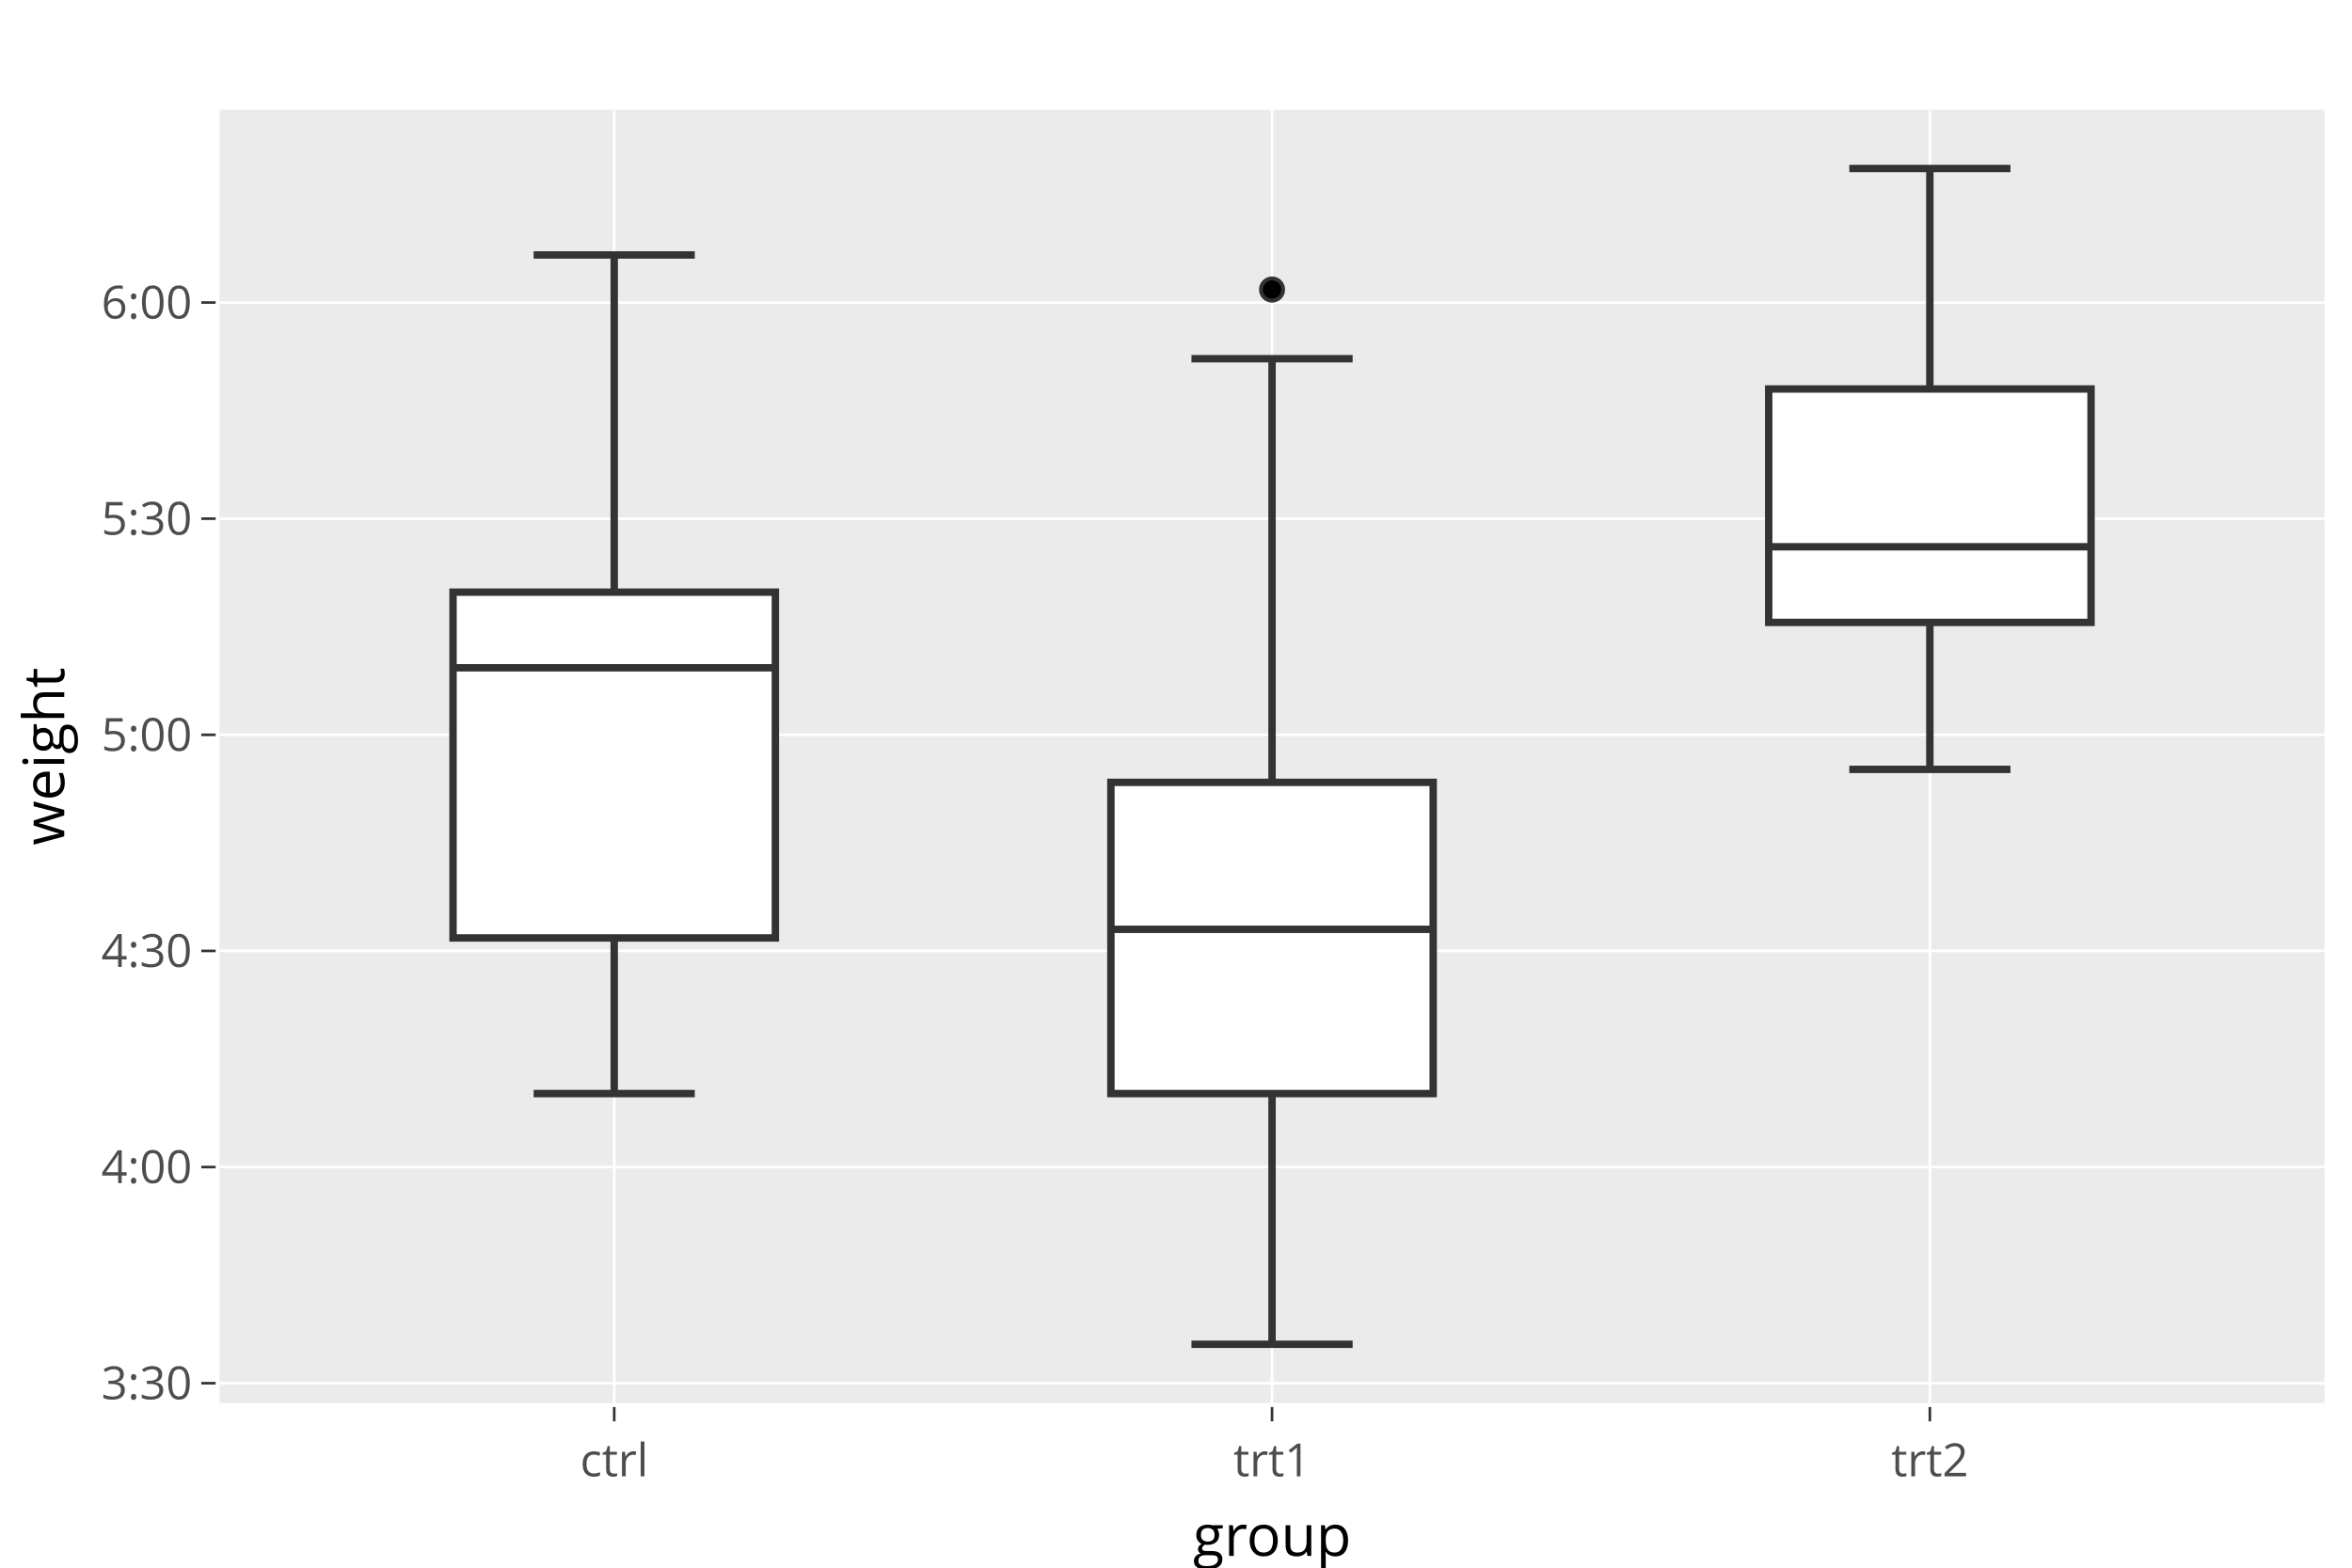
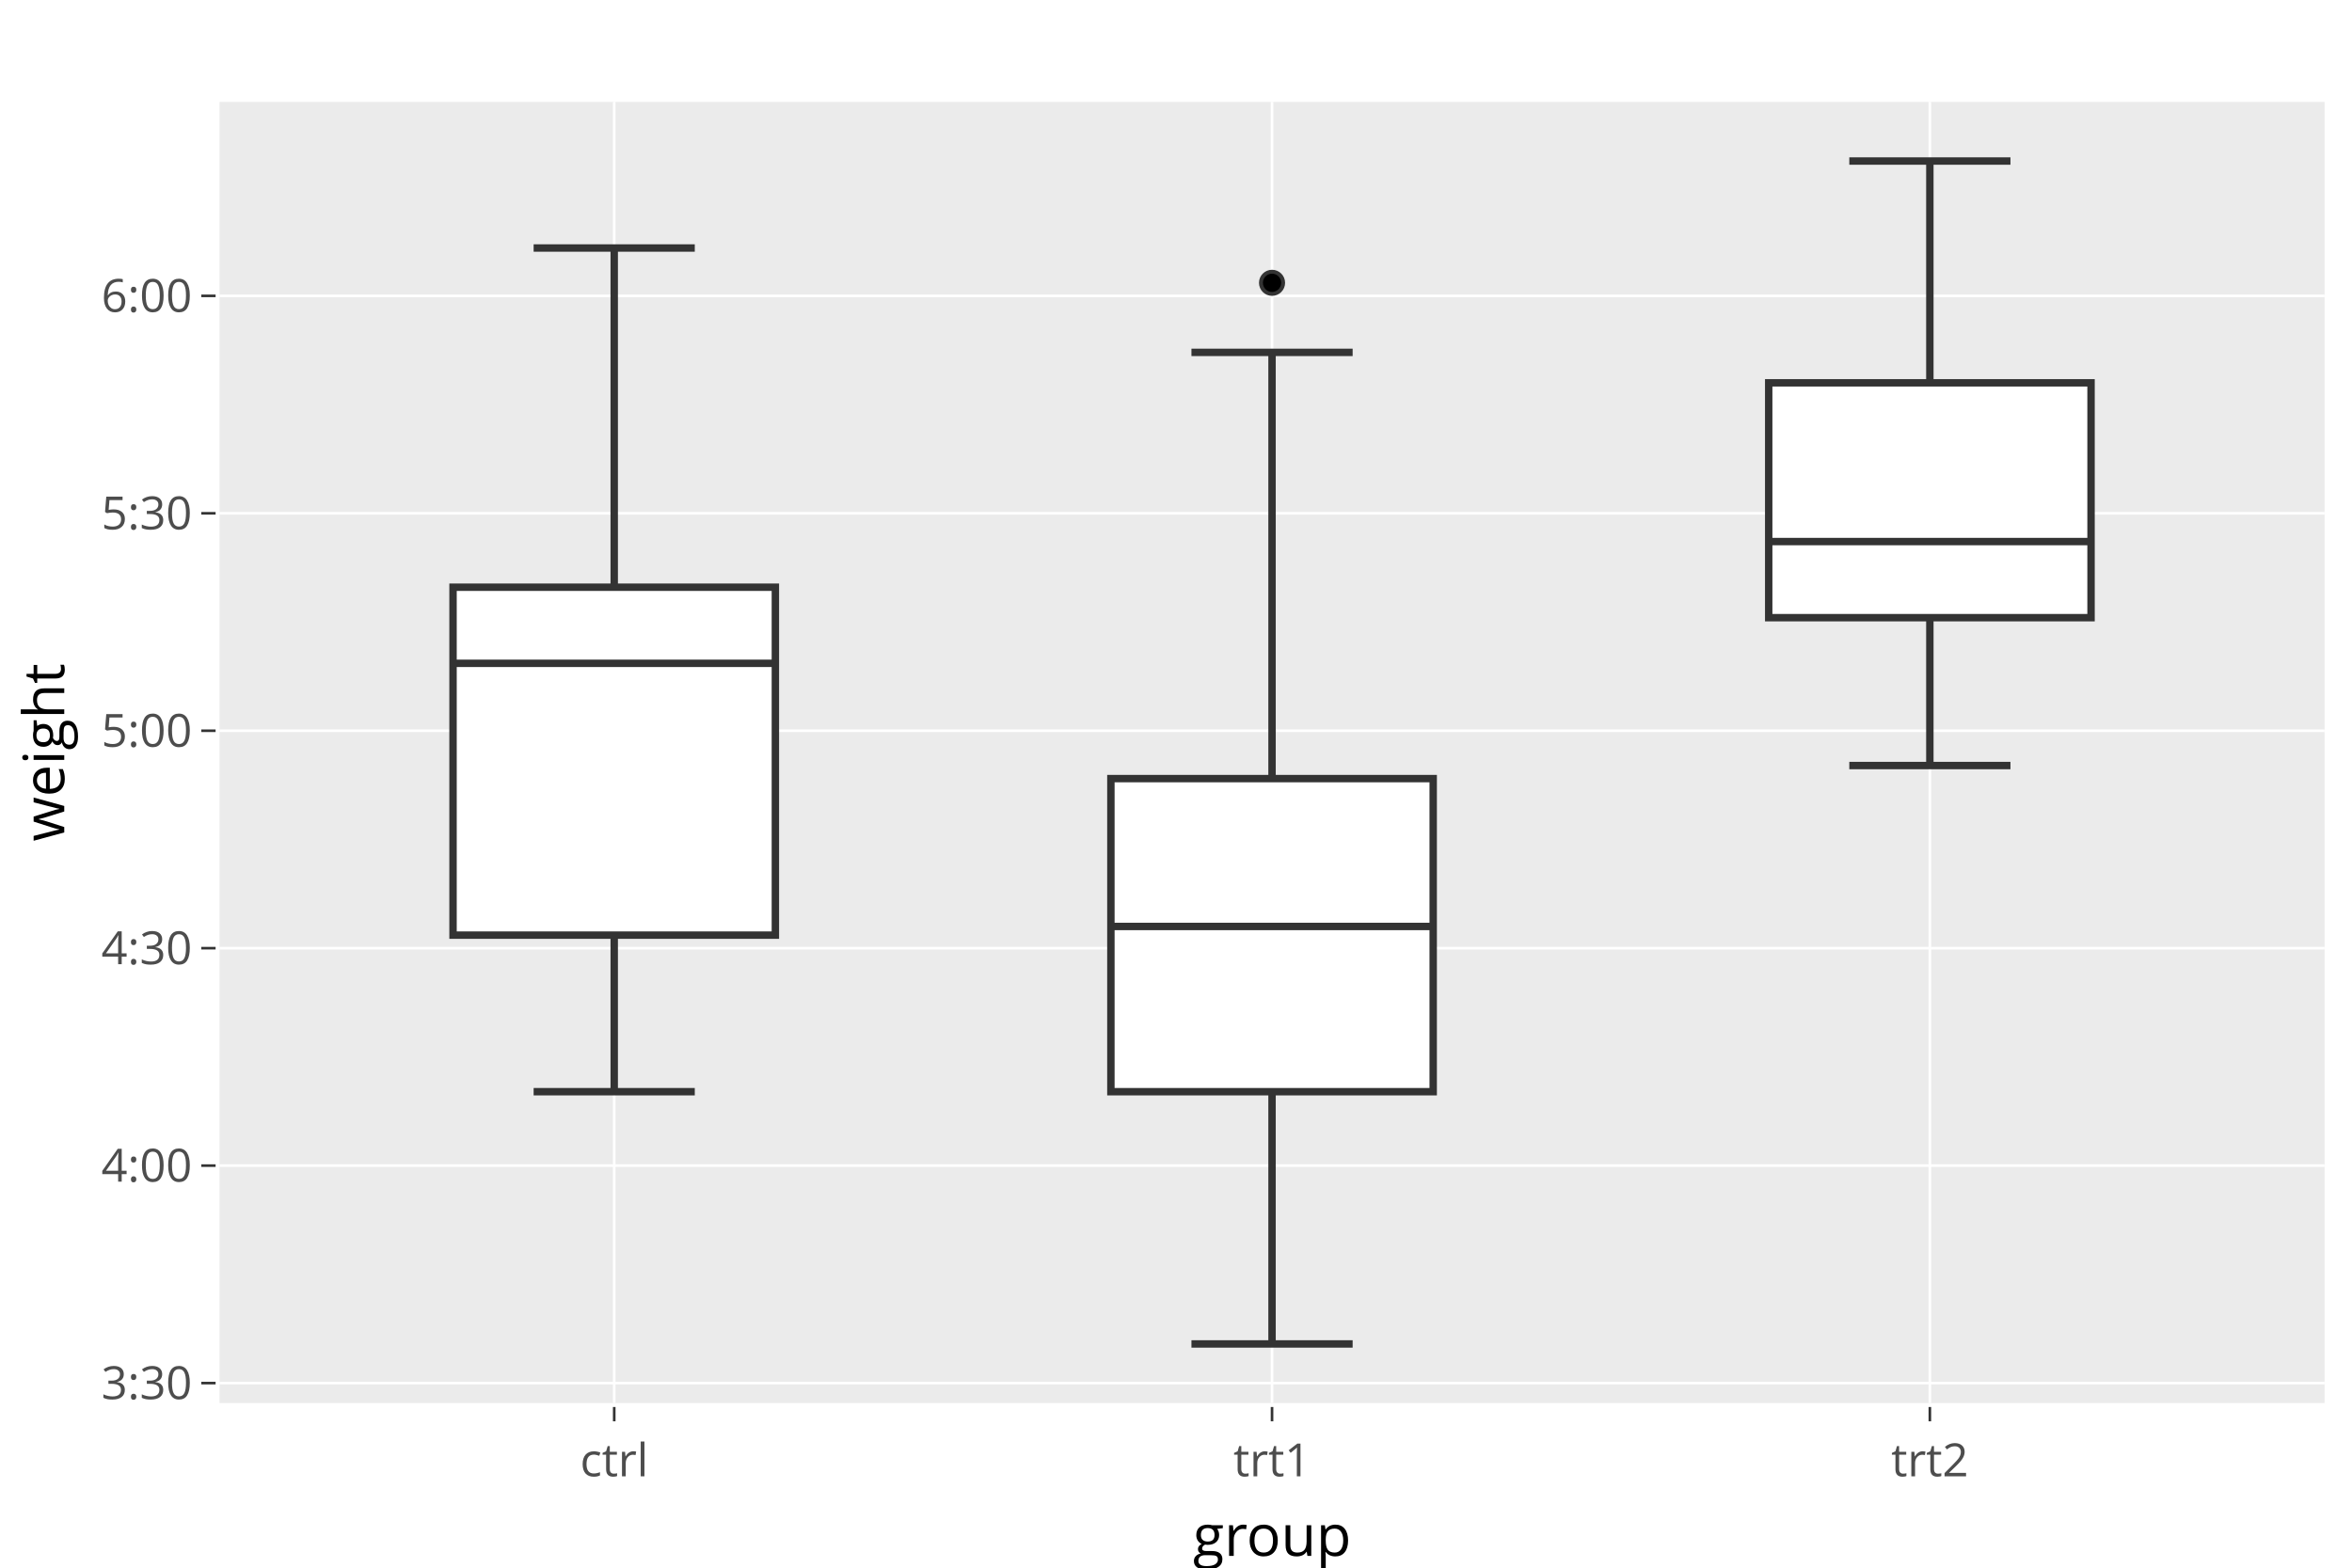
<svg xmlns="http://www.w3.org/2000/svg" class="main-svg" width="600" height="400" viewBox="0 0 600 400">
  <rect x="0" y="0" width="600" height="400" style="fill: rgb(255, 255, 255); fill-opacity: 1;" />
  <defs id="defs-">
    <g class="clips">
      <clipPath id="clipxyplot" class="plotclip">
-         <rect width="537" height="330" />
+         <rect width="537" height="332" />
      </clipPath>
      <clipPath class="axesclip" id="clipx">
        <rect x="56" y="0" width="537" height="400" />
      </clipPath>
      <clipPath class="axesclip" id="clipy">
-         <rect x="0" y="28" width="600" height="330" />
+         <rect x="0" y="26" width="600" height="332" />
      </clipPath>
      <clipPath class="axesclip" id="clipxy">
-         <rect x="56" y="28" width="537" height="330" />
+         <rect x="56" y="26" width="537" height="332" />
      </clipPath>
    </g>
    <g class="gradients" />
  </defs>
  <g class="bglayer">
-     <rect class="bg" x="56" y="28" width="537" height="330" style="fill: rgb(235, 235, 235); fill-opacity: 1; stroke-width: 0;" />
+     <rect class="bg" x="56" y="26" width="537" height="332" style="fill: rgb(235, 235, 235); fill-opacity: 1; stroke-width: 0;" />
  </g>
  <g class="layer-below">
    <g class="imagelayer" />
    <g class="shapelayer" />
  </g>
  <g class="cartesianlayer">
    <g class="subplot xy">
      <g class="layer-subplot">
        <g class="shapelayer" />
        <g class="imagelayer" />
      </g>
      <g class="gridlayer">
        <g class="x">
-           <path class="xgrid crisp" d="M0,28v330" transform="translate(156.69,0)" style="stroke: rgb(255, 255, 255); stroke-opacity: 1; stroke-width: 0.664px;" />
-           <path class="xgrid crisp" d="M0,28v330" transform="translate(324.5,0)" style="stroke: rgb(255, 255, 255); stroke-opacity: 1; stroke-width: 0.664px;" />
-           <path class="xgrid crisp" d="M0,28v330" transform="translate(492.31,0)" style="stroke: rgb(255, 255, 255); stroke-opacity: 1; stroke-width: 0.664px;" />
+           <path class="xgrid crisp" d="M0,26v332" transform="translate(156.69,0)" style="stroke: rgb(255, 255, 255); stroke-opacity: 1; stroke-width: 0.664px;" />
+           <path class="xgrid crisp" d="M0,26v332" transform="translate(324.5,0)" style="stroke: rgb(255, 255, 255); stroke-opacity: 1; stroke-width: 0.664px;" />
+           <path class="xgrid crisp" d="M0,26v332" transform="translate(492.31,0)" style="stroke: rgb(255, 255, 255); stroke-opacity: 1; stroke-width: 0.664px;" />
        </g>
        <g class="y">
-           <path class="ygrid crisp" d="M56,0h537" transform="translate(0,352.93)" style="stroke: rgb(255, 255, 255); stroke-opacity: 1; stroke-width: 0.664px;" />
-           <path class="ygrid crisp" d="M56,0h537" transform="translate(0,297.78)" style="stroke: rgb(255, 255, 255); stroke-opacity: 1; stroke-width: 0.664px;" />
-           <path class="ygrid crisp" d="M56,0h537" transform="translate(0,242.63)" style="stroke: rgb(255, 255, 255); stroke-opacity: 1; stroke-width: 0.664px;" />
-           <path class="ygrid crisp" d="M56,0h537" transform="translate(0,187.49)" style="stroke: rgb(255, 255, 255); stroke-opacity: 1; stroke-width: 0.664px;" />
-           <path class="ygrid crisp" d="M56,0h537" transform="translate(0,132.34)" style="stroke: rgb(255, 255, 255); stroke-opacity: 1; stroke-width: 0.664px;" />
-           <path class="ygrid crisp" d="M56,0h537" transform="translate(0,77.19)" style="stroke: rgb(255, 255, 255); stroke-opacity: 1; stroke-width: 0.664px;" />
+           <path class="ygrid crisp" d="M56,0h537" transform="translate(0,352.9)" style="stroke: rgb(255, 255, 255); stroke-opacity: 1; stroke-width: 0.664px;" />
+           <path class="ygrid crisp" d="M56,0h537" transform="translate(0,297.41)" style="stroke: rgb(255, 255, 255); stroke-opacity: 1; stroke-width: 0.664px;" />
+           <path class="ygrid crisp" d="M56,0h537" transform="translate(0,241.93)" style="stroke: rgb(255, 255, 255); stroke-opacity: 1; stroke-width: 0.664px;" />
+           <path class="ygrid crisp" d="M56,0h537" transform="translate(0,186.45)" style="stroke: rgb(255, 255, 255); stroke-opacity: 1; stroke-width: 0.664px;" />
+           <path class="ygrid crisp" d="M56,0h537" transform="translate(0,130.97)" style="stroke: rgb(255, 255, 255); stroke-opacity: 1; stroke-width: 0.664px;" />
+           <path class="ygrid crisp" d="M56,0h537" transform="translate(0,75.49)" style="stroke: rgb(255, 255, 255); stroke-opacity: 1; stroke-width: 0.664px;" />
        </g>
      </g>
      <g class="zerolinelayer" />
      <path class="xlines-below" />
      <path class="ylines-below" />
      <g class="overlines-below" />
      <g class="xaxislayer-below" />
      <g class="yaxislayer-below" />
      <g class="overaxes-below" />
-       <g class="plot" transform="translate(56, 28)" clip-path="url(#clipxyplot)">
+       <g class="plot" transform="translate(56, 26)" clip-path="url(#clipxyplot)">
        <g class="boxlayer mlayer">
          <g class="trace boxes" style="opacity: 1;">
-             <path class="box" d="M59.57,142.39H141.8M59.57,211.32H141.8V123.09H59.57ZM100.69,211.32V251.03M100.69,123.09V37.06M80.13,251.03H121.24M80.13,37.06H121.24" style="vector-effect: non-scaling-stroke; stroke-width: 1.89px; stroke: rgb(51, 51, 51); stroke-opacity: 1; fill: rgb(255, 255, 255); fill-opacity: 1;" />
-             <path class="box" d="M227.39,209.12H309.61M227.39,251.03H309.61V171.62H227.39ZM268.5,251.03V315M268.5,171.62V63.53M247.94,315H289.06M247.94,63.53H289.06" style="vector-effect: non-scaling-stroke; stroke-width: 1.89px; stroke: rgb(51, 51, 51); stroke-opacity: 1; fill: rgb(255, 255, 255); fill-opacity: 1;" />
-             <path class="box" d="M395.2,111.51H477.43M395.2,130.81H477.43V71.25H395.2ZM436.31,130.81V168.31M436.31,71.25V15M415.76,168.31H456.87M415.76,15H456.87" style="vector-effect: non-scaling-stroke; stroke-width: 1.89px; stroke: rgb(51, 51, 51); stroke-opacity: 1; fill: rgb(255, 255, 255); fill-opacity: 1;" />
+             <path class="box" d="M59.57,143.25H141.8M59.57,212.6H141.8V123.83H59.57ZM100.69,212.6V252.55M100.69,123.83V37.28M80.13,252.55H121.24M80.13,37.28H121.24" style="vector-effect: non-scaling-stroke; stroke-width: 1.89px; stroke: rgb(51, 51, 51); stroke-opacity: 1; fill: rgb(255, 255, 255); fill-opacity: 1;" />
+             <path class="box" d="M227.39,210.39H309.61M227.39,252.55H309.61V172.66H227.39ZM268.5,252.55V316.91M268.5,172.66V63.91M247.94,316.91H289.06M247.94,63.91H289.06" style="vector-effect: non-scaling-stroke; stroke-width: 1.89px; stroke: rgb(51, 51, 51); stroke-opacity: 1; fill: rgb(255, 255, 255); fill-opacity: 1;" />
+             <path class="box" d="M395.2,112.18H477.43M395.2,131.6H477.43V71.68H395.2ZM436.31,131.6V169.33M436.31,71.68V15.09M415.76,169.33H456.87M415.76,15.09H456.87" style="vector-effect: non-scaling-stroke; stroke-width: 1.89px; stroke: rgb(51, 51, 51); stroke-opacity: 1; fill: rgb(255, 255, 255); fill-opacity: 1;" />
            <g class="points" />
            <g class="points">
-               <path class="point" transform="translate(268.5,45.88)" d="M2.83,0A2.83,2.83 0 1,1 0,-2.83A2.83,2.83 0 0,1 2.83,0Z" style="opacity: 1; stroke-width: 1px; fill: rgb(0, 0, 0); fill-opacity: 1; stroke: rgb(51, 51, 51); stroke-opacity: 1;" />
+               <path class="point" transform="translate(268.5,46.16)" d="M2.83,0A2.83,2.83 0 1,1 0,-2.83A2.83,2.83 0 0,1 2.83,0Z" style="opacity: 1; stroke-width: 1px; fill: rgb(0, 0, 0); fill-opacity: 1; stroke: rgb(51, 51, 51); stroke-opacity: 1;" />
            </g>
            <g class="points" />
          </g>
        </g>
      </g>
      <g class="overplot" />
      <path class="xlines-above crisp" d="" style="fill: none; stroke-width: 1px; stroke: rgb(0, 0, 0); stroke-opacity: 0;" />
      <path class="ylines-above crisp" d="" style="fill: none; stroke-width: 1px; stroke: rgb(0, 0, 0); stroke-opacity: 0;" />
      <g class="overlines-above" />
      <g class="xaxislayer-above">
        <path class="xtick ticks crisp" d="M0,359v3.653" transform="translate(156.69,0)" style="stroke: rgb(51, 51, 51); stroke-opacity: 1; stroke-width: 0.664px;" />
        <path class="xtick ticks crisp" d="M0,359v3.653" transform="translate(324.5,0)" style="stroke: rgb(51, 51, 51); stroke-opacity: 1; stroke-width: 0.664px;" />
        <path class="xtick ticks crisp" d="M0,359v3.653" transform="translate(492.31,0)" style="stroke: rgb(51, 51, 51); stroke-opacity: 1; stroke-width: 0.664px;" />
        <g class="xtick">
          <text text-anchor="middle" x="0" y="376.68" transform="translate(156.69,0)" style="font-family: 'Open Sans', verdana, arial, sans-serif; font-size: 11.69px; fill: rgb(77, 77, 77); fill-opacity: 1; white-space: pre;">ctrl</text>
        </g>
        <g class="xtick">
          <text text-anchor="middle" x="0" y="376.68" transform="translate(324.5,0)" style="font-family: 'Open Sans', verdana, arial, sans-serif; font-size: 11.69px; fill: rgb(77, 77, 77); fill-opacity: 1; white-space: pre;">trt1</text>
        </g>
        <g class="xtick">
          <text text-anchor="middle" x="0" y="376.68" transform="translate(492.31,0)" style="font-family: 'Open Sans', verdana, arial, sans-serif; font-size: 11.69px; fill: rgb(77, 77, 77); fill-opacity: 1; white-space: pre;">trt2</text>
        </g>
      </g>
      <g class="yaxislayer-above">
-         <path class="ytick ticks crisp" d="M55,0h-3.653" transform="translate(0,352.93)" style="stroke: rgb(51, 51, 51); stroke-opacity: 1; stroke-width: 0.664px;" />
-         <path class="ytick ticks crisp" d="M55,0h-3.653" transform="translate(0,297.78)" style="stroke: rgb(51, 51, 51); stroke-opacity: 1; stroke-width: 0.664px;" />
-         <path class="ytick ticks crisp" d="M55,0h-3.653" transform="translate(0,242.63)" style="stroke: rgb(51, 51, 51); stroke-opacity: 1; stroke-width: 0.664px;" />
-         <path class="ytick ticks crisp" d="M55,0h-3.653" transform="translate(0,187.49)" style="stroke: rgb(51, 51, 51); stroke-opacity: 1; stroke-width: 0.664px;" />
-         <path class="ytick ticks crisp" d="M55,0h-3.653" transform="translate(0,132.34)" style="stroke: rgb(51, 51, 51); stroke-opacity: 1; stroke-width: 0.664px;" />
-         <path class="ytick ticks crisp" d="M55,0h-3.653" transform="translate(0,77.19)" style="stroke: rgb(51, 51, 51); stroke-opacity: 1; stroke-width: 0.664px;" />
+         <path class="ytick ticks crisp" d="M55,0h-3.653" transform="translate(0,352.9)" style="stroke: rgb(51, 51, 51); stroke-opacity: 1; stroke-width: 0.664px;" />
+         <path class="ytick ticks crisp" d="M55,0h-3.653" transform="translate(0,297.41)" style="stroke: rgb(51, 51, 51); stroke-opacity: 1; stroke-width: 0.664px;" />
+         <path class="ytick ticks crisp" d="M55,0h-3.653" transform="translate(0,241.93)" style="stroke: rgb(51, 51, 51); stroke-opacity: 1; stroke-width: 0.664px;" />
+         <path class="ytick ticks crisp" d="M55,0h-3.653" transform="translate(0,186.45)" style="stroke: rgb(51, 51, 51); stroke-opacity: 1; stroke-width: 0.664px;" />
+         <path class="ytick ticks crisp" d="M55,0h-3.653" transform="translate(0,130.97)" style="stroke: rgb(51, 51, 51); stroke-opacity: 1; stroke-width: 0.664px;" />
+         <path class="ytick ticks crisp" d="M55,0h-3.653" transform="translate(0,75.49)" style="stroke: rgb(51, 51, 51); stroke-opacity: 1; stroke-width: 0.664px;" />
        <g class="ytick">
-           <text text-anchor="end" x="49.009" y="4.091" transform="translate(0,352.93)" style="font-family: 'Open Sans', verdana, arial, sans-serif; font-size: 11.69px; fill: rgb(77, 77, 77); fill-opacity: 1; white-space: pre;">3:30</text>
+           <text text-anchor="end" x="49.009" y="4.091" transform="translate(0,352.9)" style="font-family: 'Open Sans', verdana, arial, sans-serif; font-size: 11.69px; fill: rgb(77, 77, 77); fill-opacity: 1; white-space: pre;">3:30</text>
        </g>
        <g class="ytick">
-           <text text-anchor="end" x="49.009" y="4.091" transform="translate(0,297.78)" style="font-family: 'Open Sans', verdana, arial, sans-serif; font-size: 11.69px; fill: rgb(77, 77, 77); fill-opacity: 1; white-space: pre;">4:00</text>
+           <text text-anchor="end" x="49.009" y="4.091" transform="translate(0,297.41)" style="font-family: 'Open Sans', verdana, arial, sans-serif; font-size: 11.69px; fill: rgb(77, 77, 77); fill-opacity: 1; white-space: pre;">4:00</text>
        </g>
        <g class="ytick">
-           <text text-anchor="end" x="49.009" y="4.091" transform="translate(0,242.63)" style="font-family: 'Open Sans', verdana, arial, sans-serif; font-size: 11.69px; fill: rgb(77, 77, 77); fill-opacity: 1; white-space: pre;">4:30</text>
+           <text text-anchor="end" x="49.009" y="4.091" transform="translate(0,241.93)" style="font-family: 'Open Sans', verdana, arial, sans-serif; font-size: 11.69px; fill: rgb(77, 77, 77); fill-opacity: 1; white-space: pre;">4:30</text>
        </g>
        <g class="ytick">
-           <text text-anchor="end" x="49.009" y="4.091" transform="translate(0,187.49)" style="font-family: 'Open Sans', verdana, arial, sans-serif; font-size: 11.69px; fill: rgb(77, 77, 77); fill-opacity: 1; white-space: pre;">5:00</text>
+           <text text-anchor="end" x="49.009" y="4.091" transform="translate(0,186.45)" style="font-family: 'Open Sans', verdana, arial, sans-serif; font-size: 11.69px; fill: rgb(77, 77, 77); fill-opacity: 1; white-space: pre;">5:00</text>
        </g>
        <g class="ytick">
-           <text text-anchor="end" x="49.009" y="4.091" transform="translate(0,132.34)" style="font-family: 'Open Sans', verdana, arial, sans-serif; font-size: 11.69px; fill: rgb(77, 77, 77); fill-opacity: 1; white-space: pre;">5:30</text>
+           <text text-anchor="end" x="49.009" y="4.091" transform="translate(0,130.97)" style="font-family: 'Open Sans', verdana, arial, sans-serif; font-size: 11.69px; fill: rgb(77, 77, 77); fill-opacity: 1; white-space: pre;">5:30</text>
        </g>
        <g class="ytick">
-           <text text-anchor="end" x="49.009" y="4.091" transform="translate(0,77.19)" style="font-family: 'Open Sans', verdana, arial, sans-serif; font-size: 11.69px; fill: rgb(77, 77, 77); fill-opacity: 1; white-space: pre;">6:00</text>
+           <text text-anchor="end" x="49.009" y="4.091" transform="translate(0,75.49)" style="font-family: 'Open Sans', verdana, arial, sans-serif; font-size: 11.69px; fill: rgb(77, 77, 77); fill-opacity: 1; white-space: pre;">6:00</text>
        </g>
      </g>
      <g class="overaxes-above" />
    </g>
  </g>
  <g class="polarlayer" />
  <g class="ternarylayer" />
  <g class="geolayer" />
  <g class="pielayer" />
  <g class="glimages" />
  <defs id="topdefs-">
    <g class="clips" />
  </defs>
  <g class="layer-above">
    <g class="imagelayer" />
    <g class="shapelayer">
-       <path data-index="0" fill-rule="evenodd" d="M56,358H593V28H56Z" style="opacity: 1; stroke: rgb(0, 0, 0); stroke-opacity: 0; fill: rgb(0, 0, 0); fill-opacity: 0; stroke-width: 0px;" />
+       <path data-index="0" fill-rule="evenodd" d="M56,358H593V26H56Z" style="opacity: 1; stroke: rgb(0, 0, 0); stroke-opacity: 0; fill: rgb(0, 0, 0); fill-opacity: 0; stroke-width: 0px;" />
    </g>
  </g>
  <g class="infolayer">
    <g class="g-gtitle" />
    <g class="g-xtitle" transform="translate(0,-14.85124)">
      <text class="xtitle" x="324.5" y="411.836" text-anchor="middle" style="font-family: 'Open Sans', verdana, arial, sans-serif; font-size: 14.61px; fill: rgb(0, 0, 0); opacity: 1; font-weight: normal; white-space: pre;">group</text>
    </g>
    <g class="g-ytitle" transform="translate(-0.3857422,0)">
-       <text class="ytitle" transform="rotate(-90,16.77626,193)" x="16.776" y="193" text-anchor="middle" style="font-family: 'Open Sans', verdana, arial, sans-serif; font-size: 14.61px; fill: rgb(0, 0, 0); opacity: 1; font-weight: normal; white-space: pre;">weight</text>
+       <text class="ytitle" transform="rotate(-90,16.77626,192)" x="16.776" y="192" text-anchor="middle" style="font-family: 'Open Sans', verdana, arial, sans-serif; font-size: 14.61px; fill: rgb(0, 0, 0); opacity: 1; font-weight: normal; white-space: pre;">weight</text>
    </g>
  </g>
</svg>
